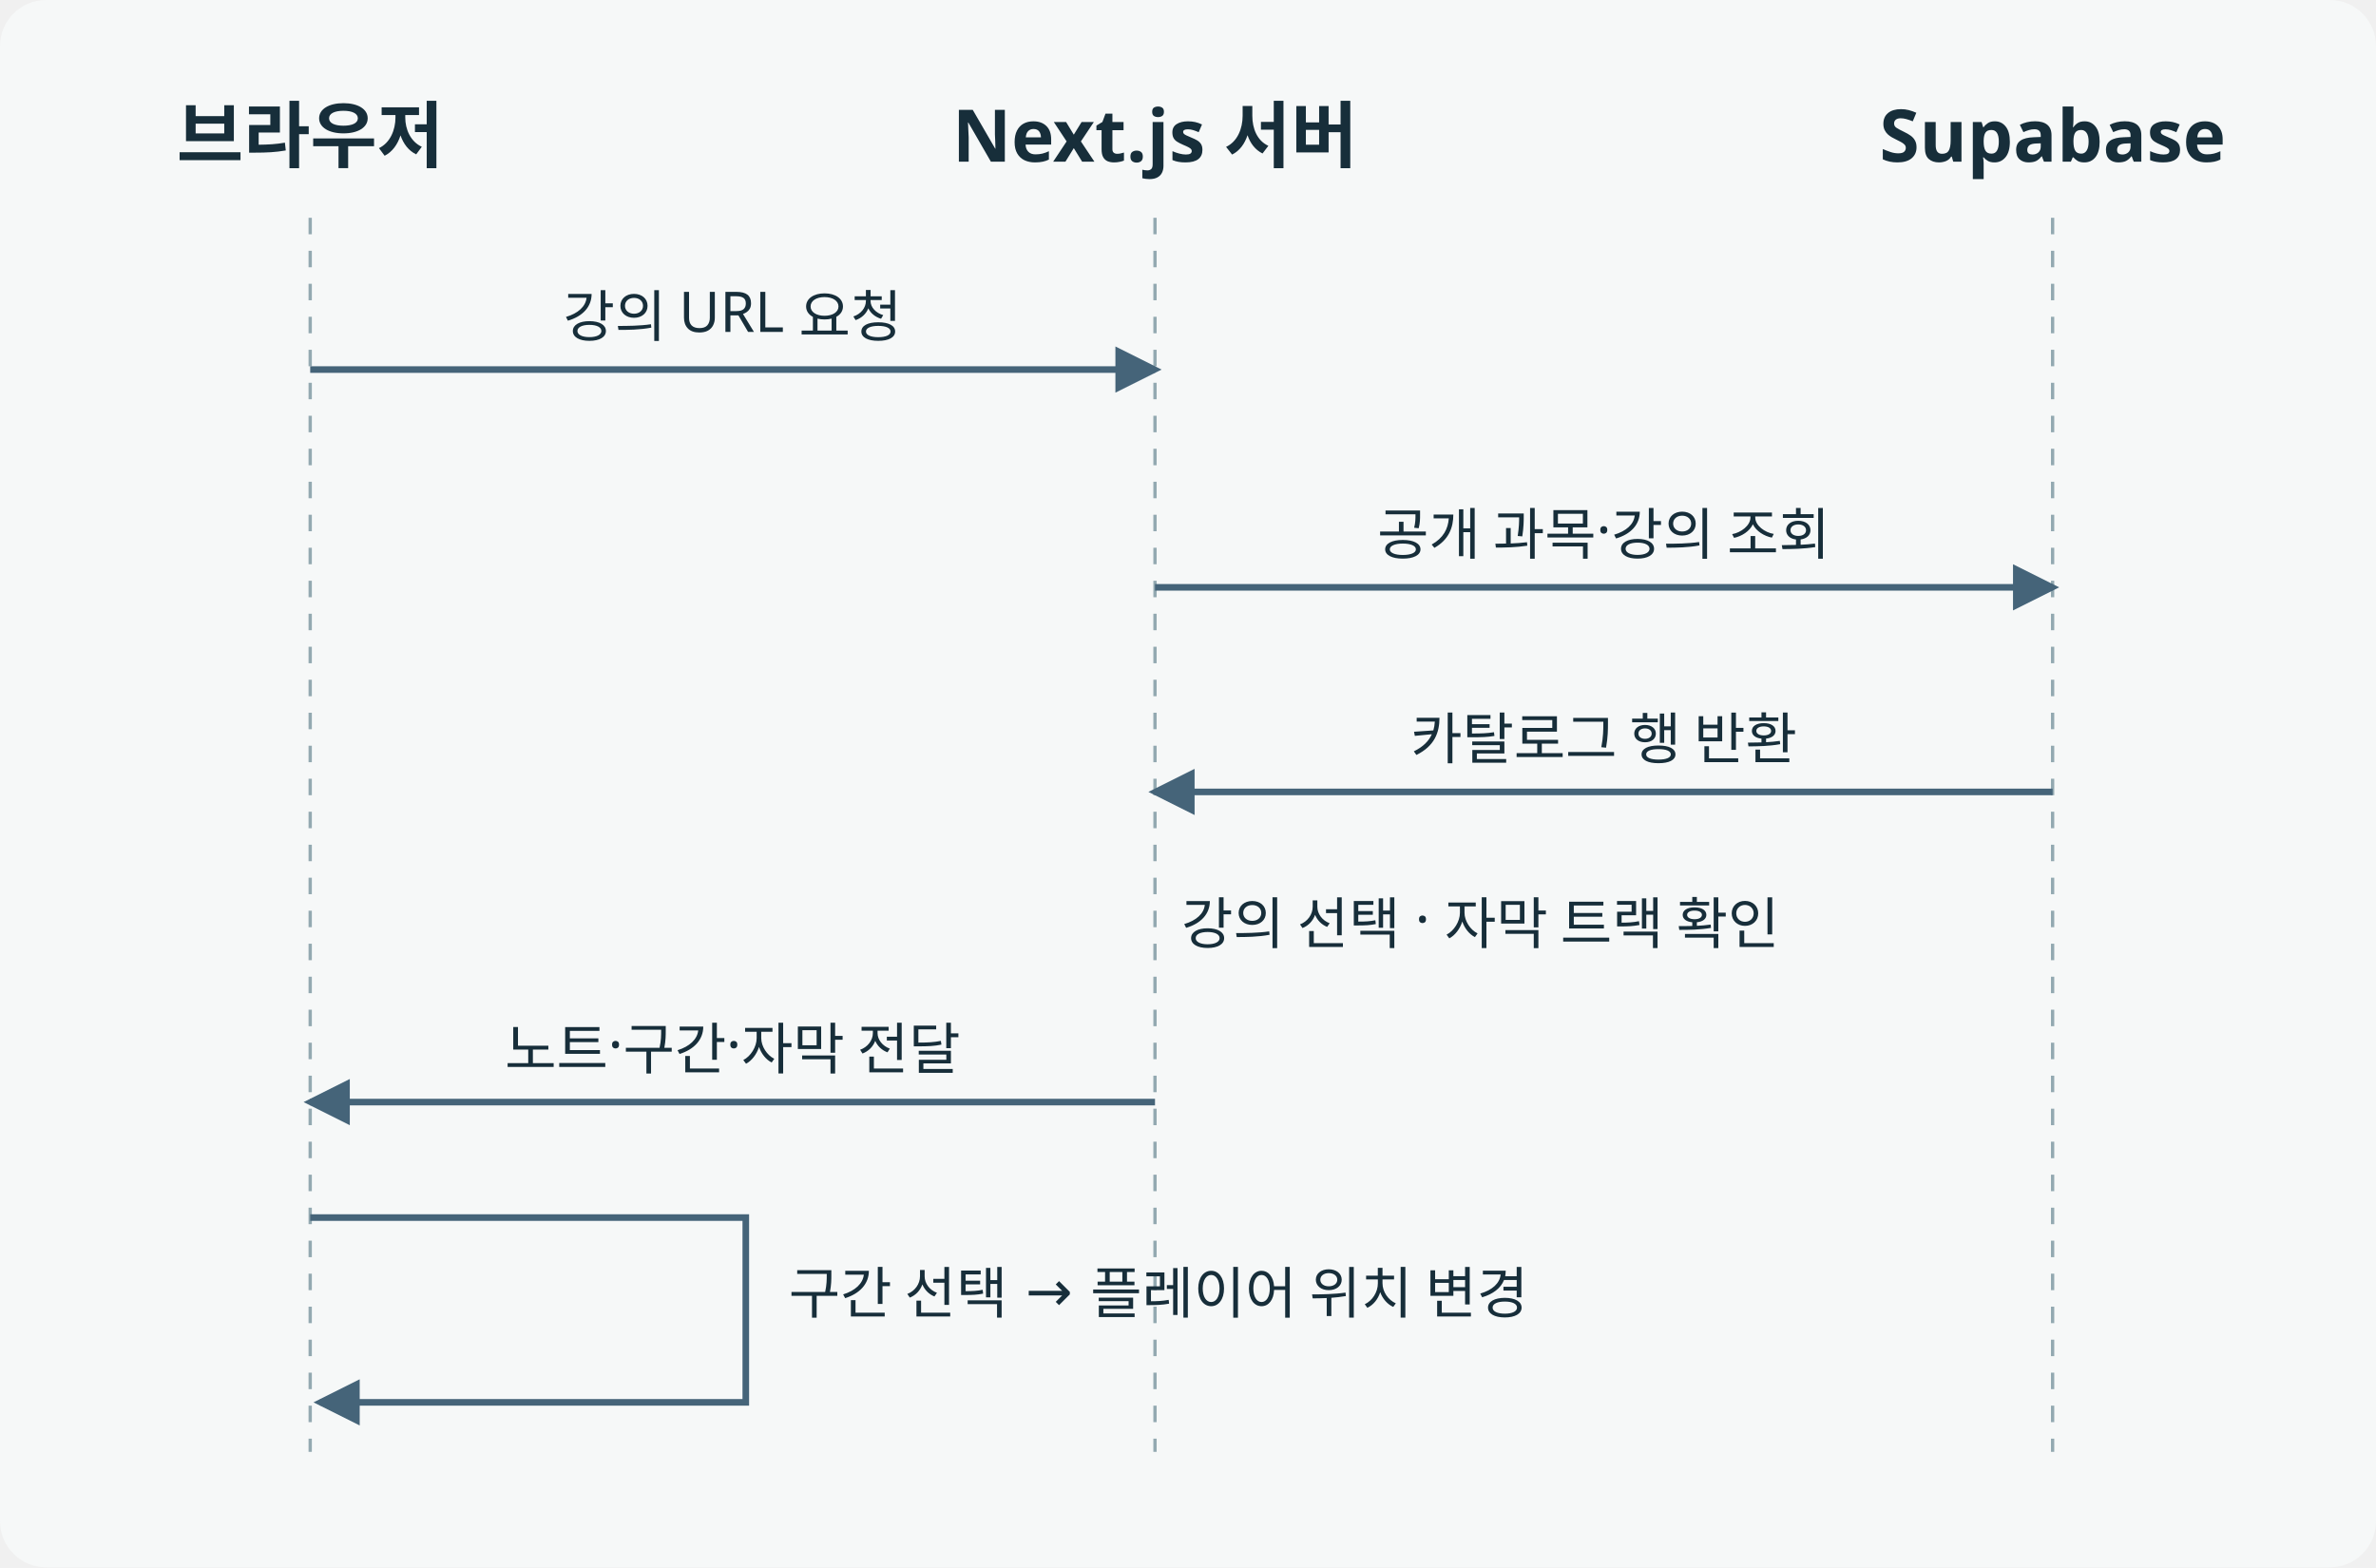
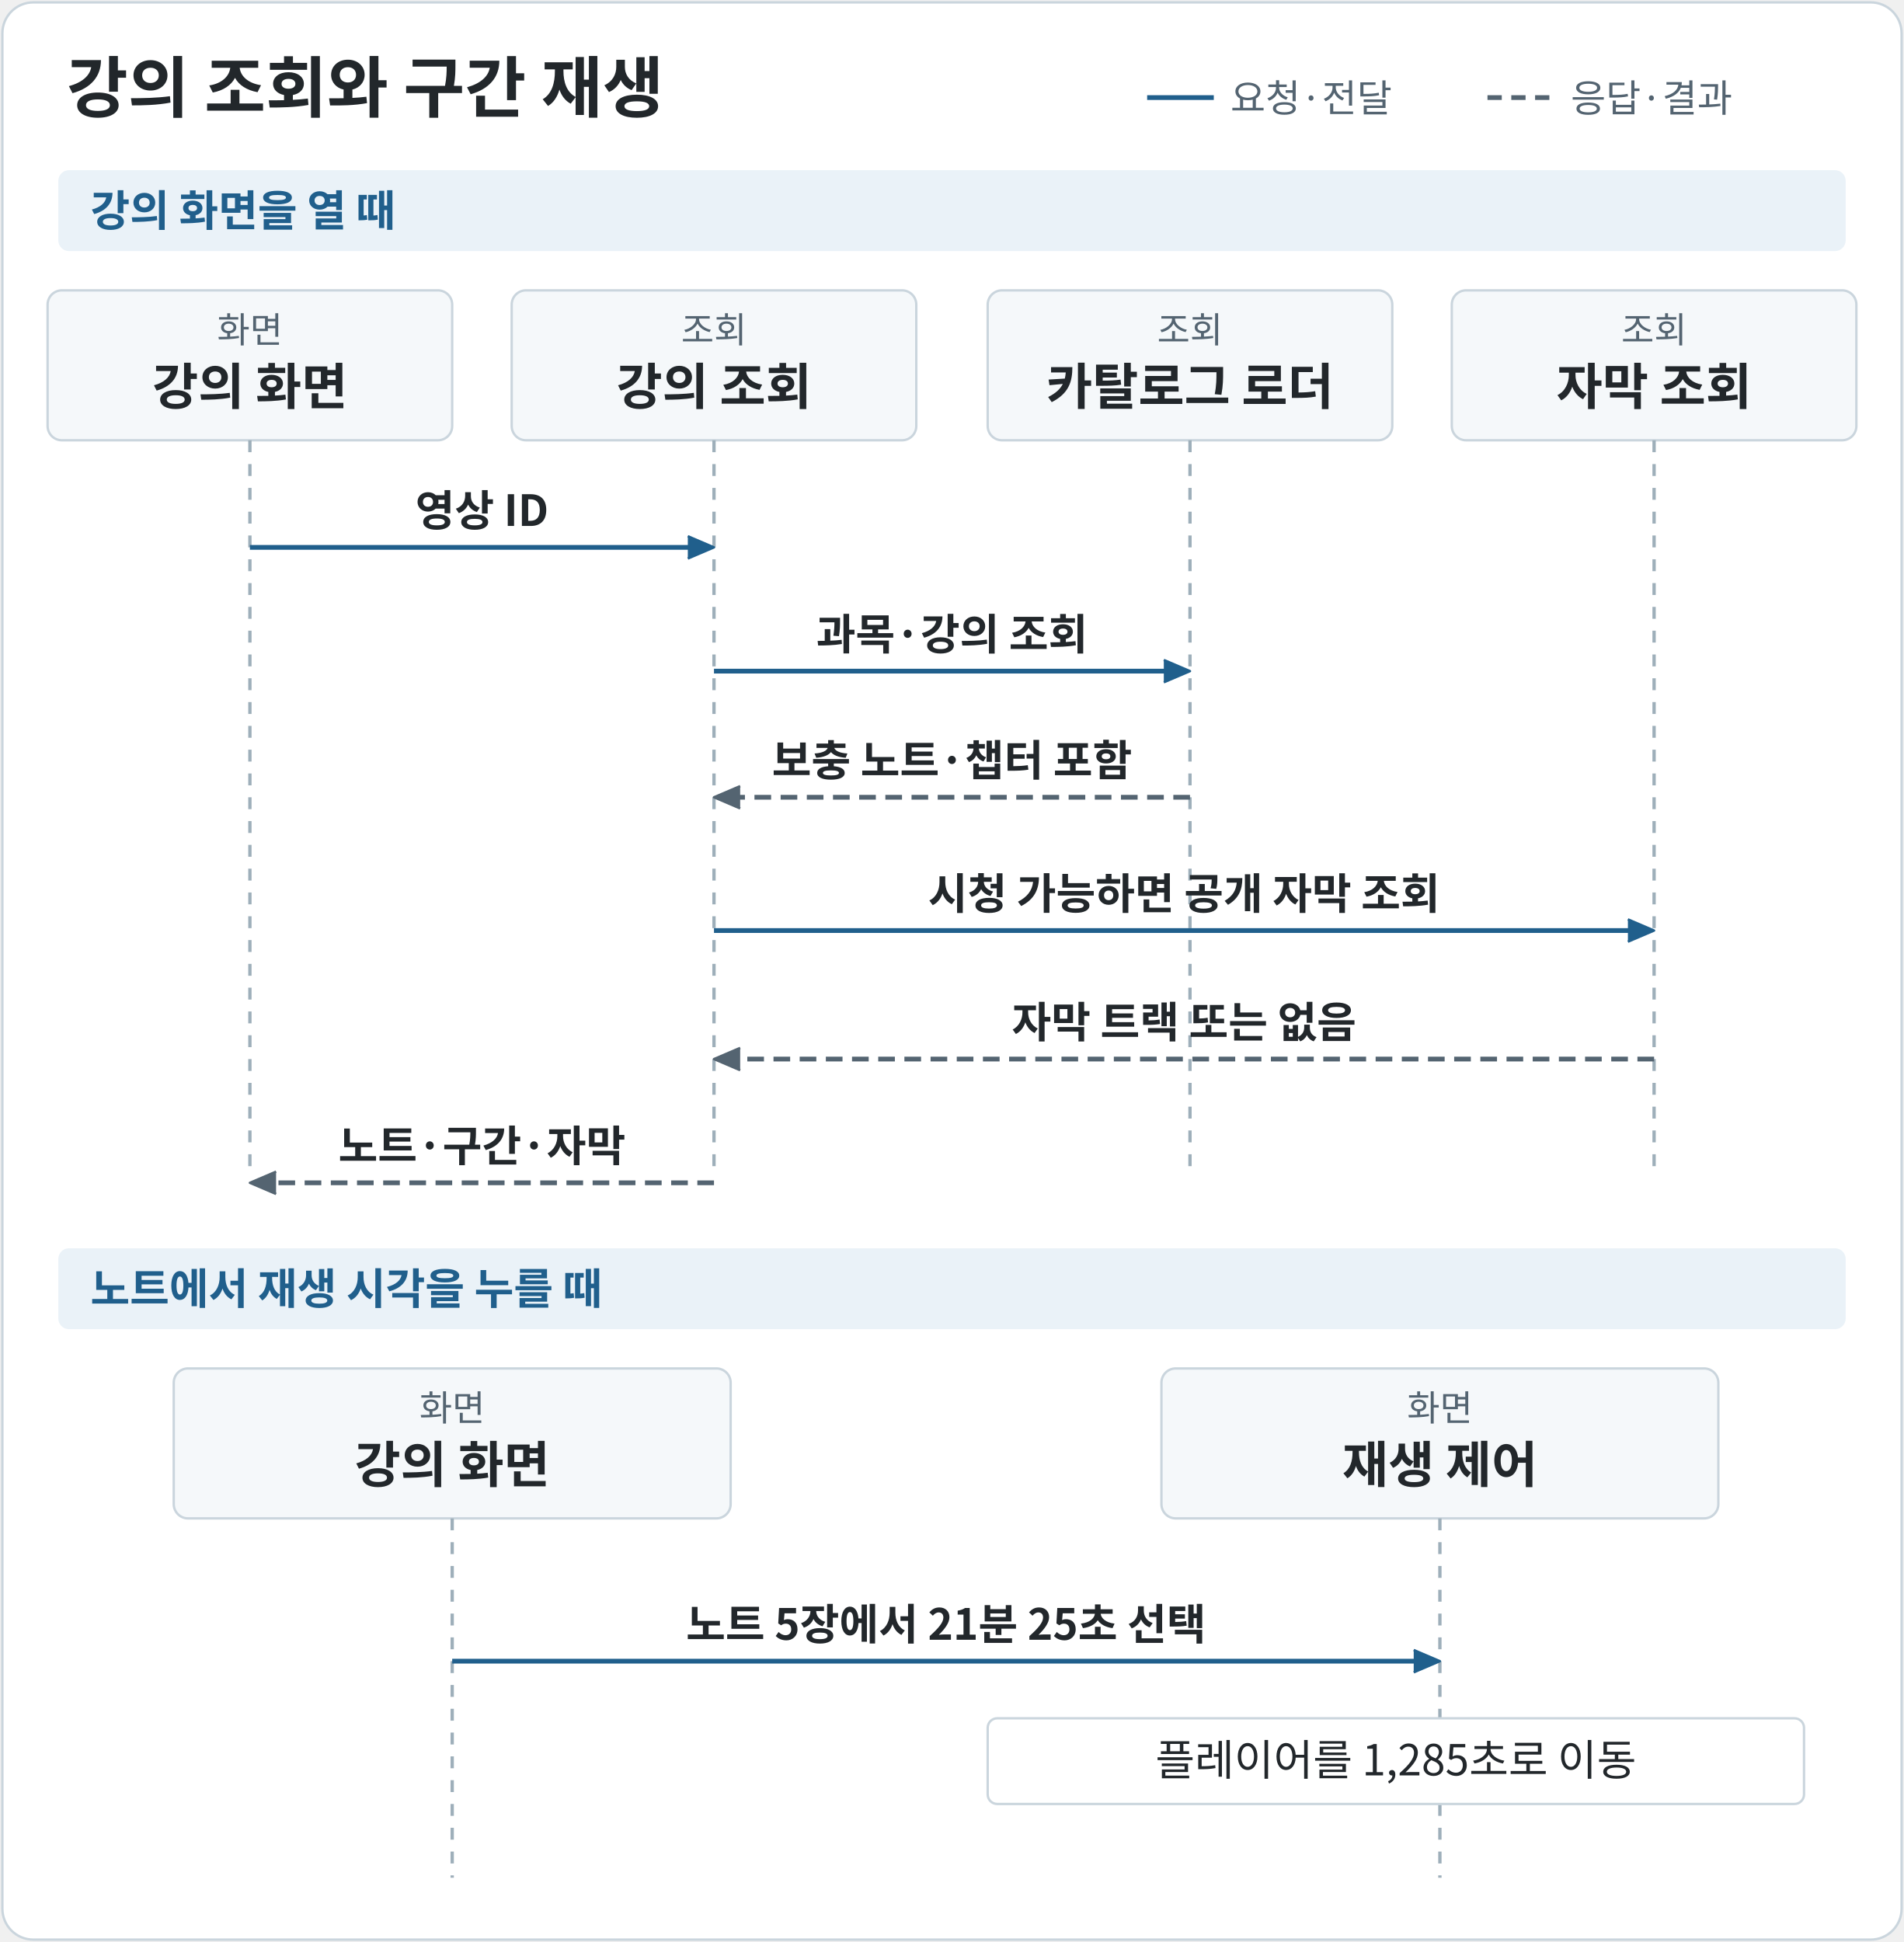
- <svg xmlns="http://www.w3.org/2000/svg" viewBox="0 0 720 475" width="720" height="475" role="img">
-   <defs>
-     <marker id="arrow" markerWidth="7" markerHeight="7" refX="6" refY="3.5" orient="auto">
-       <path d="M0 0L7 3.5L0 7" fill="#456479" />
-     </marker>
-   </defs>
-   <style>text{font-family:system-ui,sans-serif;fill:#172e3a}.small{font-size:17px}.name{font-size:22px;font-weight:650}</style>
-   <rect width="720" height="475" rx="14" fill="#f6f8f8" />
-   <text x="94" y="49" text-anchor="middle" class="name">브라우저</text>
-   <path d="M94 66v374" stroke="#93a9b1" stroke-dasharray="5 5" />
-   <text x="350" y="49" text-anchor="middle" class="name">Next.js 서버</text>
-   <path d="M350 66v374" stroke="#93a9b1" stroke-dasharray="5 5" />
-   <text x="622" y="49" text-anchor="middle" class="name">Supabase</text>
-   <path d="M622 66v374" stroke="#93a9b1" stroke-dasharray="5 5" />
-   <polyline points="94,112 350,112" fill="none" stroke="#456479" stroke-width="2" marker-end="url(#arrow)" />
-   <text x="222.0" y="102" text-anchor="middle" class="small">강의 URL 요청</text>
-   <polyline points="350,178 622,178" fill="none" stroke="#456479" stroke-width="2" marker-end="url(#arrow)" />
-   <text x="486.0" y="168" text-anchor="middle" class="small">공개 과목·강의 조회</text>
-   <polyline points="622,240 350,240" fill="none" stroke="#456479" stroke-width="2" marker-end="url(#arrow)" />
-   <text x="486.0" y="230" text-anchor="middle" class="small">카탈로그 행 반환</text>
-   <polyline points="350,334 94,334" fill="none" stroke="#456479" stroke-width="2" marker-end="url(#arrow)" />
-   <text x="222.0" y="324" text-anchor="middle" class="small">노트·구간·자막 전달</text>
-   <text x="358" y="286" text-anchor="start" class="small">강의 선택 · 자막 트랙 확인</text>
-   <polyline points="94,369 226,369 226,425 97,425" fill="none" stroke="#456479" stroke-width="2" marker-end="url(#arrow)" />
-   <text x="239" y="398" text-anchor="start" class="small">구간 선택 → 플레이어 위치 변경</text>
+ <svg xmlns="http://www.w3.org/2000/svg" width="800" height="816" viewBox="0 0 800 816" role="img" aria-labelledby="title desc" font-family="Pretendard, Apple SD Gothic Neo, Noto Sans CJK KR, Noto Sans KR, sans-serif">
+   <rect x="1" y="1" width="798" height="814" rx="13" fill="#fff" stroke="#cad5dd" />
+   <text x="28" y="47" font-size="28" font-weight="700" fill="#22272b" text-anchor="start">강의 조회와 구간 재생</text>
+   <line x1="482" x2="510" y1="41" y2="41" stroke="#205f8c" stroke-width="2" />
+   <text x="517" y="47" font-size="16" font-weight="500" fill="#546471" text-anchor="start">요청·전달</text>
+   <line x1="625" x2="653" y1="41" y2="41" stroke="#546471" stroke-width="2" stroke-dasharray="6 4" />
+   <text x="660" y="47" font-size="16" font-weight="500" fill="#546471" text-anchor="start">응답·결과</text>
+   <rect x="25" y="72" width="750" height="33" rx="4" fill="#eaf2f8" stroke="#eaf2f8" />
+   <text x="38" y="95" font-size="18" font-weight="650" fill="#205f8c" text-anchor="start">강의 화면을 열 때</text>
+   <rect x="20.0" y="122" width="170" height="63" rx="6" fill="#f5f8fa" stroke="#cad5dd" />
+   <text x="105" y="144" font-size="15" font-weight="500" fill="#546471" text-anchor="middle">화면</text>
+   <text x="105" y="170" font-size="21" font-weight="650" fill="#22272b" text-anchor="middle">강의 화면</text>
+   <line x1="105" x2="105" y1="185" y2="492" stroke="#9eafba" stroke-width="1.4" stroke-dasharray="5 5" />
+   <rect x="215.0" y="122" width="170" height="63" rx="6" fill="#f5f8fa" stroke="#cad5dd" />
+   <text x="300" y="144" font-size="15" font-weight="500" fill="#546471" text-anchor="middle">조회</text>
+   <text x="300" y="170" font-size="21" font-weight="650" fill="#22272b" text-anchor="middle">강의 조회</text>
+   <line x1="300" x2="300" y1="185" y2="492" stroke="#9eafba" stroke-width="1.4" stroke-dasharray="5 5" />
+   <rect x="415.0" y="122" width="170" height="63" rx="6" fill="#f5f8fa" stroke="#cad5dd" />
+   <text x="500" y="144" font-size="15" font-weight="500" fill="#546471" text-anchor="middle">조회</text>
+   <text x="500" y="170" font-size="21" font-weight="650" fill="#22272b" text-anchor="middle">카탈로그 로더</text>
+   <line x1="500" x2="500" y1="185" y2="492" stroke="#9eafba" stroke-width="1.4" stroke-dasharray="5 5" />
+   <rect x="610.0" y="122" width="170" height="63" rx="6" fill="#f5f8fa" stroke="#cad5dd" />
+   <text x="695" y="144" font-size="15" font-weight="500" fill="#546471" text-anchor="middle">조회</text>
+   <text x="695" y="170" font-size="21" font-weight="650" fill="#22272b" text-anchor="middle">자막 조회</text>
+   <line x1="695" x2="695" y1="185" y2="492" stroke="#9eafba" stroke-width="1.4" stroke-dasharray="5 5" />
+   <line x1="105" x2="296" y1="230" y2="230" stroke="#205f8c" stroke-width="2" />
+   <path d="M289 225.3 L300 230 L289 234.7" stroke="#205f8c" fill="#205f8c" stroke-linejoin="round" />
+   <text x="202.5" y="221" font-size="18" font-weight="550" fill="#22272b" text-anchor="middle">영상 ID</text>
+   <line x1="300" x2="496" y1="282" y2="282" stroke="#205f8c" stroke-width="2" />
+   <path d="M489 277.3 L500 282 L489 286.7" stroke="#205f8c" fill="#205f8c" stroke-linejoin="round" />
+   <text x="400.0" y="273" font-size="18" font-weight="550" fill="#22272b" text-anchor="middle">과목·강의 조회</text>
+   <line x1="500" x2="304" y1="335" y2="335" stroke="#546471" stroke-width="2" stroke-dasharray="7 4" />
+   <path d="M311 330.3 L300 335 L311 339.7" stroke="#546471" fill="#546471" stroke-linejoin="round" />
+   <text x="400.0" y="326" font-size="18" font-weight="550" fill="#22272b" text-anchor="middle">보충 노트·챕터 포함</text>
+   <line x1="300" x2="691" y1="391" y2="391" stroke="#205f8c" stroke-width="2" />
+   <path d="M684 386.3 L695 391 L684 395.7" stroke="#205f8c" fill="#205f8c" stroke-linejoin="round" />
+   <text x="497.5" y="382" font-size="18" font-weight="550" fill="#22272b" text-anchor="middle">시청 가능하면 공개 자막 조회</text>
+   <line x1="695" x2="304" y1="445" y2="445" stroke="#546471" stroke-width="2" stroke-dasharray="7 4" />
+   <path d="M311 440.3 L300 445 L311 449.7" stroke="#546471" fill="#546471" stroke-linejoin="round" />
+   <text x="497.5" y="436" font-size="18" font-weight="550" fill="#22272b" text-anchor="middle">자막 트랙 또는 없음</text>
+   <line x1="300" x2="109" y1="497" y2="497" stroke="#546471" stroke-width="2" stroke-dasharray="7 4" />
+   <path d="M116 492.3 L105 497 L116 501.7" stroke="#546471" fill="#546471" stroke-linejoin="round" />
+   <text x="202.5" y="488" font-size="18" font-weight="550" fill="#22272b" text-anchor="middle">노트·구간·자막</text>
+   <rect x="25" y="525" width="750" height="33" rx="4" fill="#eaf2f8" stroke="#eaf2f8" />
+   <text x="38" y="548" font-size="18" font-weight="650" fill="#205f8c" text-anchor="start">노트에서 재생 시각을 누를 때</text>
+   <rect x="73.0" y="575" width="234" height="63" rx="6" fill="#f5f8fa" stroke="#cad5dd" />
+   <text x="190" y="597" font-size="15" font-weight="500" fill="#546471" text-anchor="middle">화면</text>
+   <text x="190" y="623" font-size="21" font-weight="650" fill="#22272b" text-anchor="middle">강의 화면</text>
+   <line x1="190" x2="190" y1="638" y2="789" stroke="#9eafba" stroke-width="1.4" stroke-dasharray="5 5" />
+   <rect x="488.0" y="575" width="234" height="63" rx="6" fill="#f5f8fa" stroke="#cad5dd" />
+   <text x="605" y="597" font-size="15" font-weight="500" fill="#546471" text-anchor="middle">화면</text>
+   <text x="605" y="623" font-size="21" font-weight="650" fill="#22272b" text-anchor="middle">재생 제어</text>
+   <line x1="605" x2="605" y1="638" y2="789" stroke="#9eafba" stroke-width="1.4" stroke-dasharray="5 5" />
+   <line x1="190" x2="601" y1="698" y2="698" stroke="#205f8c" stroke-width="2" />
+   <path d="M594 693.3 L605 698 L594 702.7" stroke="#205f8c" fill="#205f8c" stroke-linejoin="round" />
+   <text x="397.5" y="689" font-size="18" font-weight="550" fill="#22272b" text-anchor="middle">노트 5장에서 21분 25초 선택</text>
+   <rect x="415" y="722" width="343" height="36" rx="4" fill="#fff" stroke="#cad5dd" />
+   <text x="586.5" y="746" font-size="18" font-weight="500" fill="#22272b" text-anchor="middle">플레이어를 1,285초로 이동</text>
</svg>
